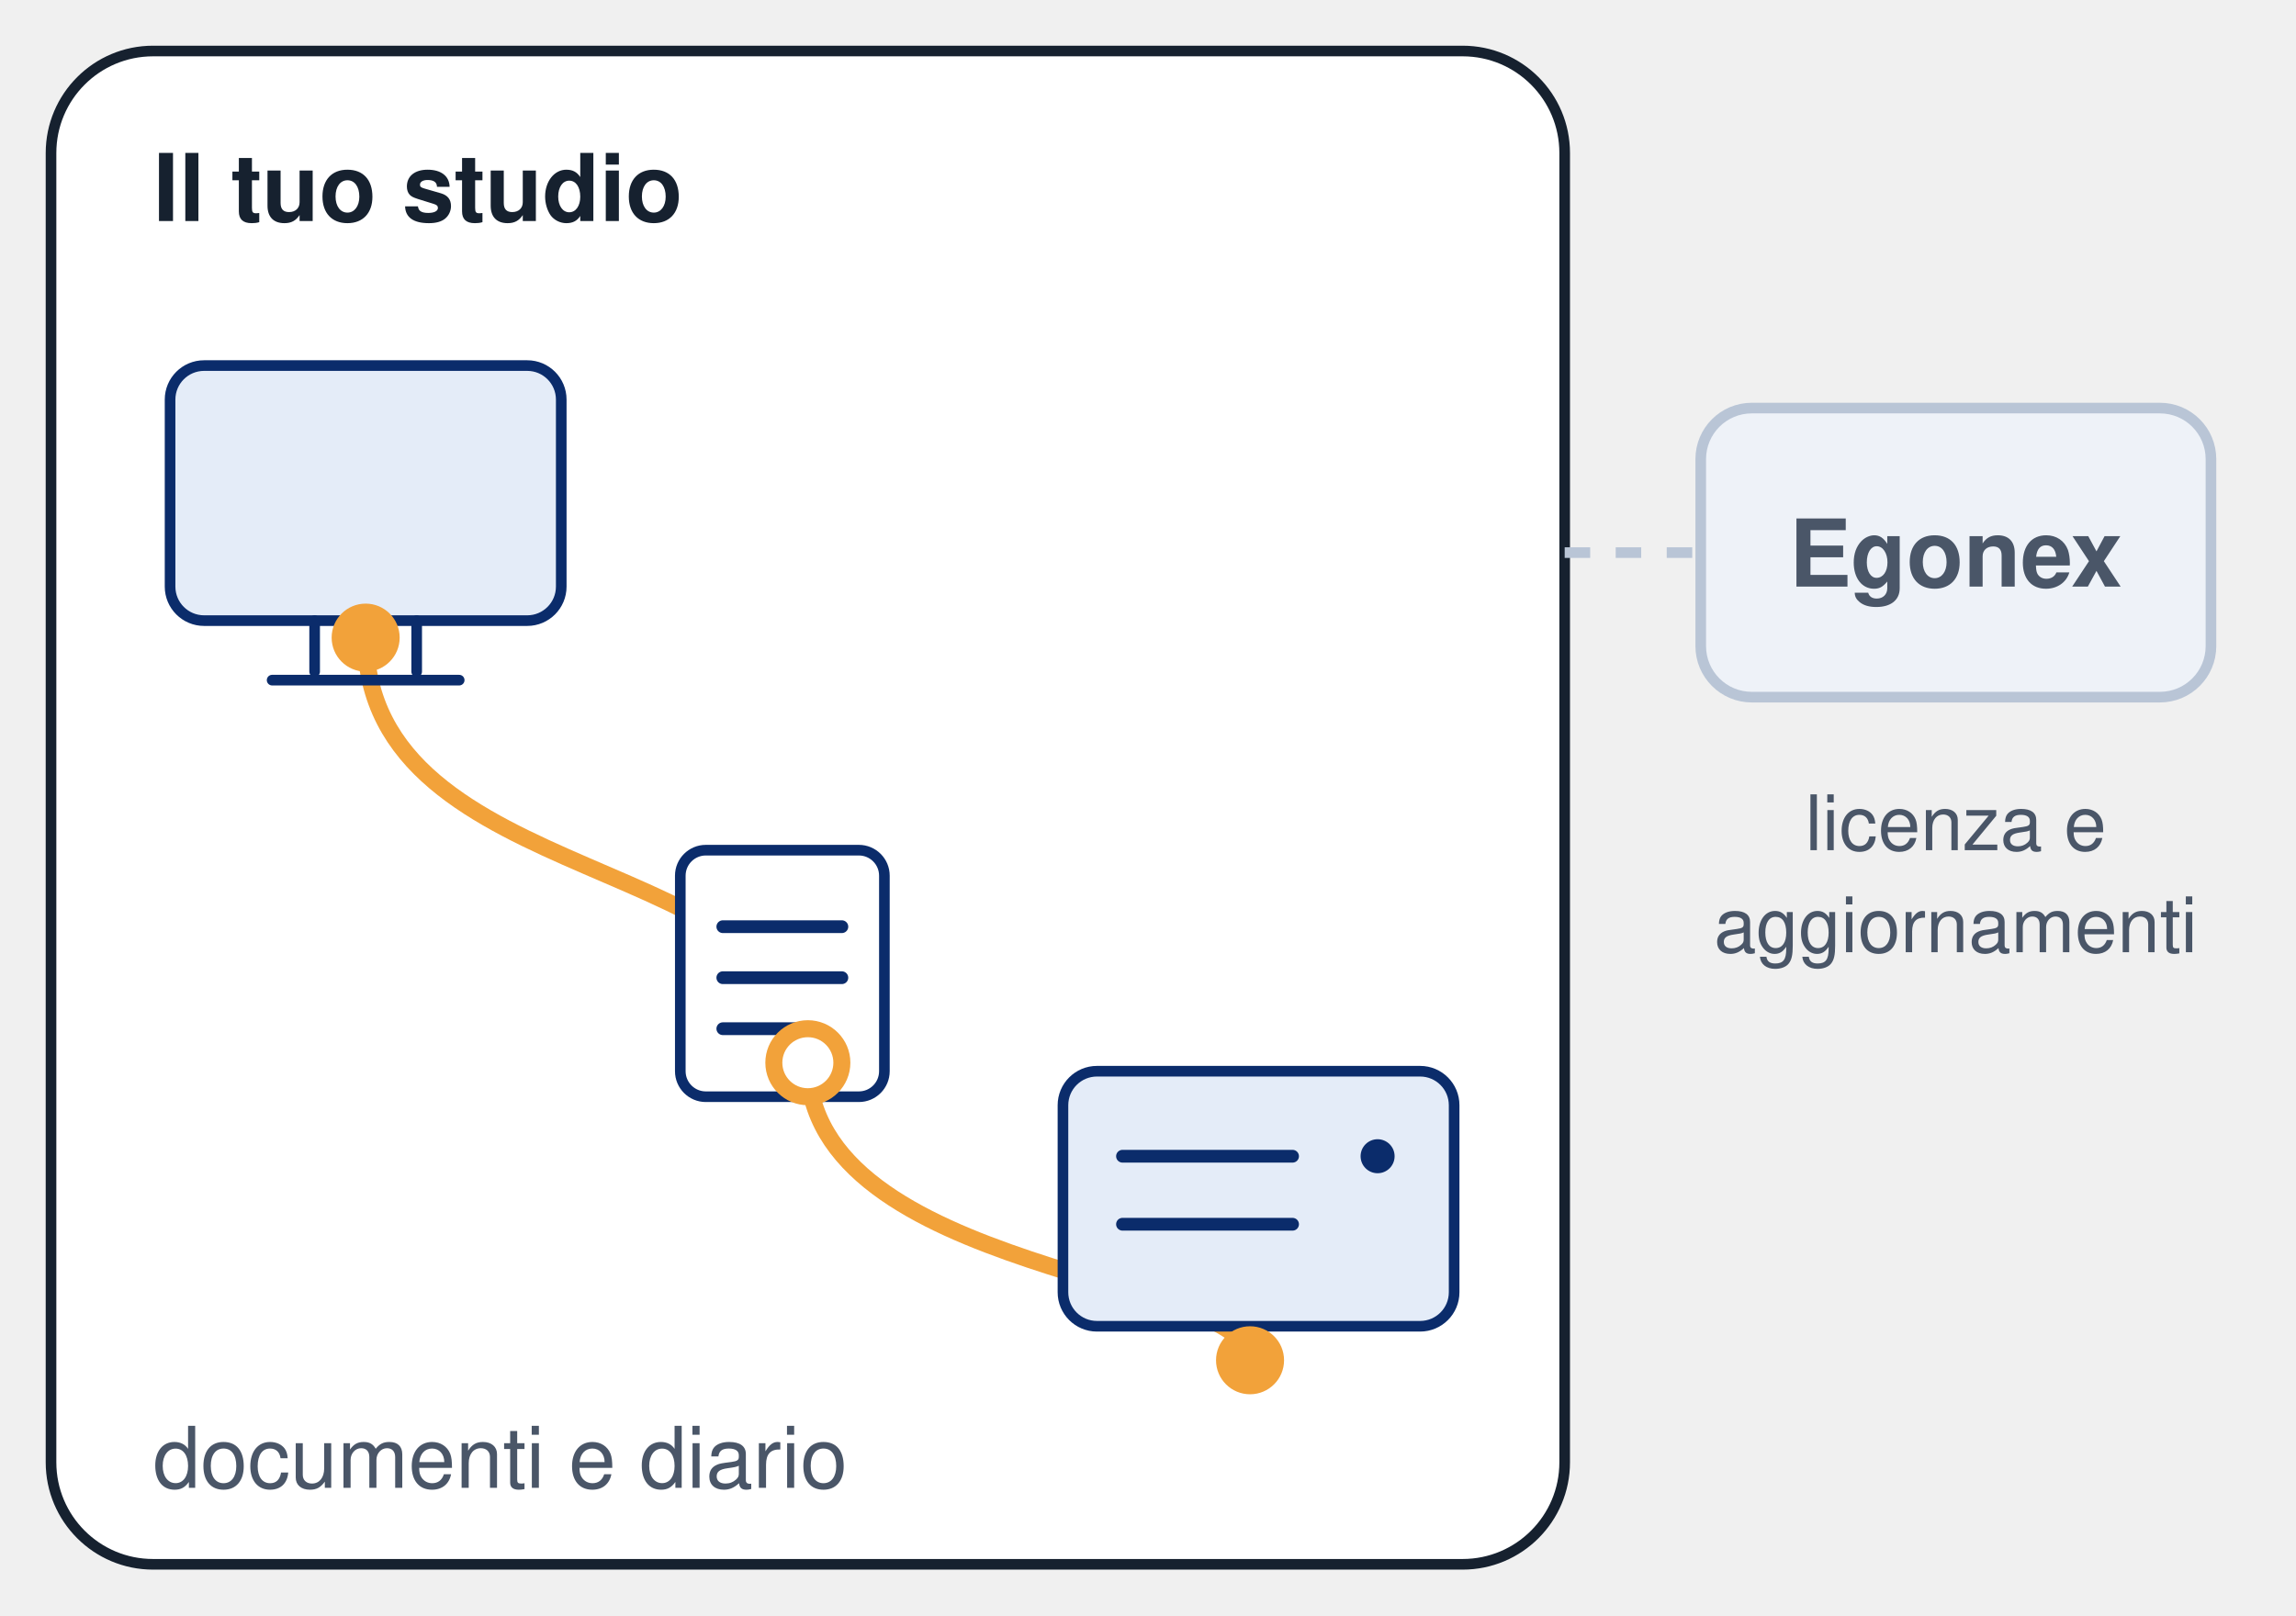
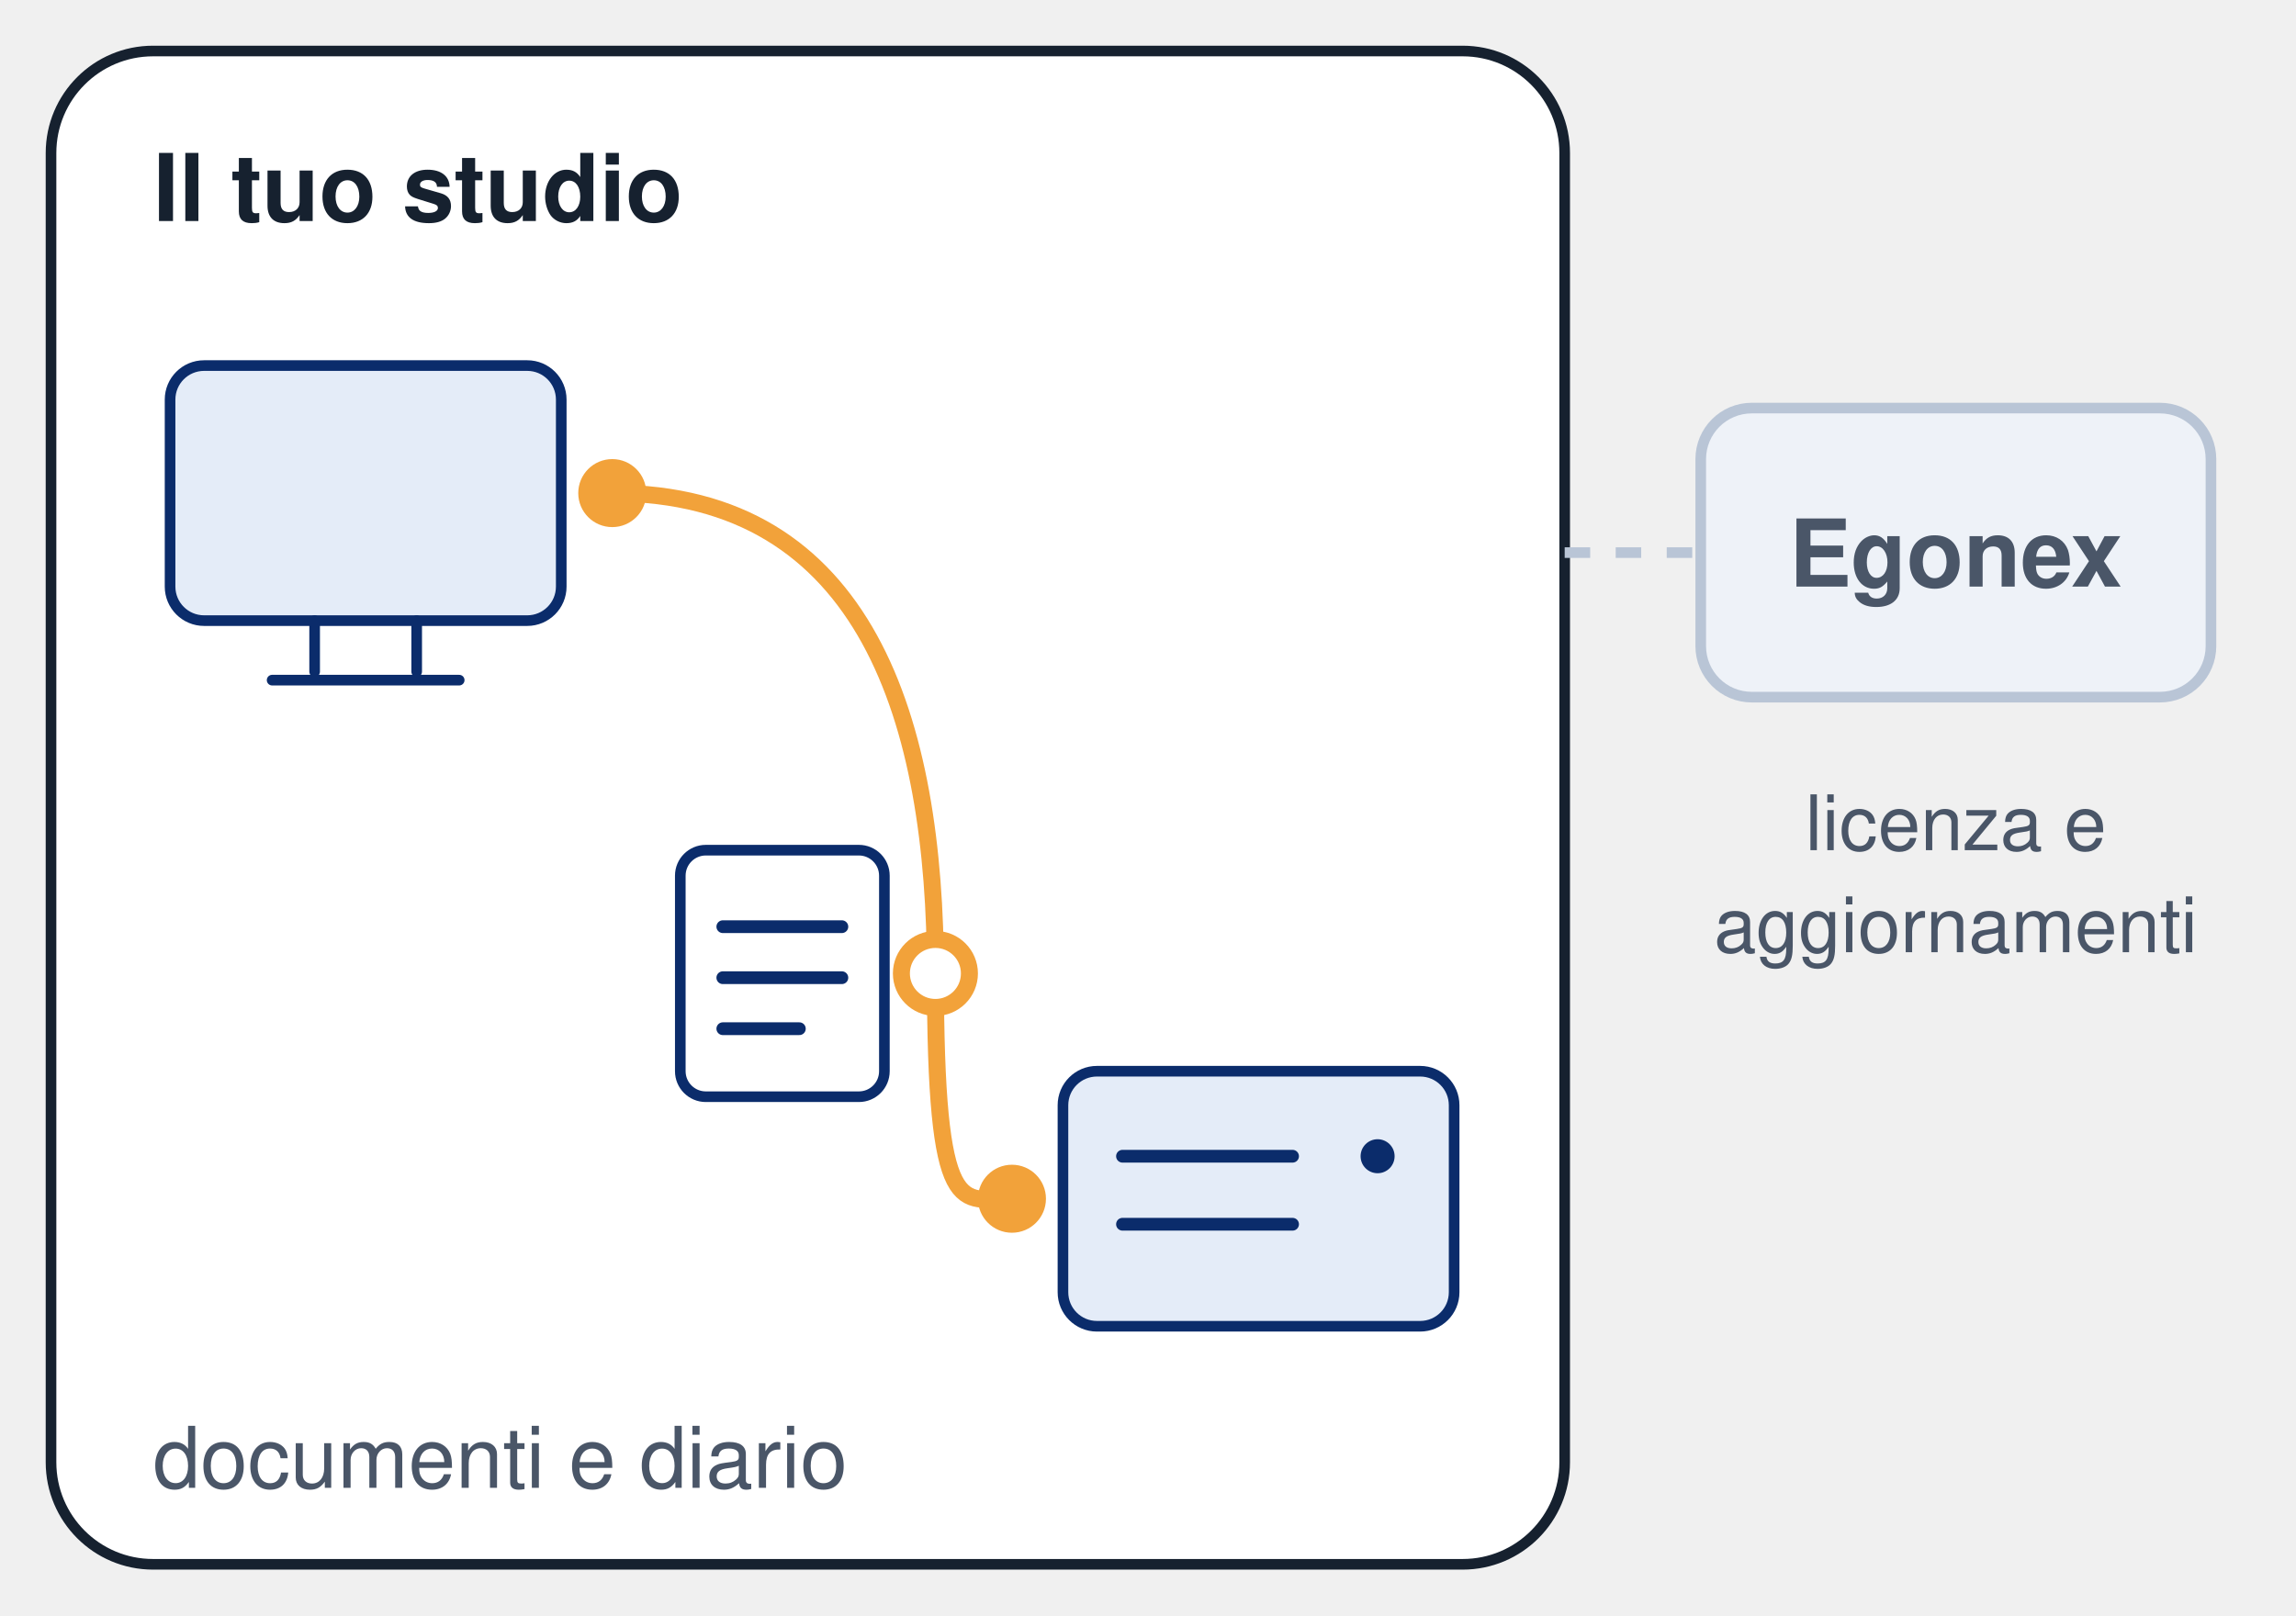
<svg xmlns="http://www.w3.org/2000/svg" viewBox="0 0 540 380" width="540" height="380" role="img" aria-labelledby="t">
  <g font-family="Segoe UI, Helvetica, Arial, sans-serif">
    <rect x="12" y="12" width="356" height="356" rx="24" fill="#FFFFFF" stroke="#16212F" stroke-width="2.5" />
    <text x="36" y="52" font-size="22" font-weight="800" fill="#16212F">Il tuo studio</text>
-     <path d="M86 150C86 210 190 200 190 250S294 300 294 320" fill="none" stroke="#F2A23A" stroke-width="4" stroke-linecap="round" />
+     <path d="M144 116C204 116 220 170 220 229S226 282 238 282" fill="none" stroke="#F2A23A" stroke-width="4" stroke-linecap="round" />
    <g transform="translate(40 86)">
      <rect width="92" height="60" rx="8" fill="#E4ECF8" stroke="#0B2C6B" stroke-width="2.5" />
      <path d="M34 60v12M58 60v12M24 74h44" stroke="#0B2C6B" stroke-width="2.5" stroke-linecap="round" />
    </g>
-     <circle cx="86" cy="150" r="8" fill="#F2A23A" />
+     <circle cx="144" cy="116" r="8" fill="#F2A23A" />
    <g transform="translate(160 200)">
      <rect width="48" height="58" rx="6" fill="#FFFFFF" stroke="#0B2C6B" stroke-width="2.5" />
      <path d="M10 18h28M10 30h28M10 42h18" stroke="#0B2C6B" stroke-width="3" stroke-linecap="round" />
    </g>
-     <circle cx="190" cy="250" r="8" fill="#FFFFFF" stroke="#F2A23A" stroke-width="4" />
+     <circle cx="220" cy="229" r="8" fill="#FFFFFF" stroke="#F2A23A" stroke-width="4" />
    <g transform="translate(250 252)">
      <rect width="92" height="60" rx="8" fill="#E4ECF8" stroke="#0B2C6B" stroke-width="2.5" />
      <path d="M14 20h40M14 36h40" stroke="#0B2C6B" stroke-width="3" stroke-linecap="round" />
      <circle cx="74" cy="20" r="4" fill="#0B2C6B" />
    </g>
-     <circle cx="294" cy="320" r="8" fill="#F2A23A" />
+     <circle cx="238" cy="282" r="8" fill="#F2A23A" />
    <text x="36" y="350" font-size="20" fill="#4A5668">documenti e diario</text>
    <path d="M368 130H400" stroke="#B9C5D6" stroke-width="2.5" stroke-dasharray="6 6" />
    <rect x="400" y="96" width="120" height="68" rx="12" fill="#EEF2F8" stroke="#B9C5D6" stroke-width="2.5" />
    <text x="460" y="138" text-anchor="middle" font-size="22" font-weight="700" fill="#4A5668">Egonex</text>
    <text x="460" y="200" text-anchor="middle" font-size="18" fill="#4A5668">licenza e</text>
    <text x="460" y="224" text-anchor="middle" font-size="18" fill="#4A5668">aggiornamenti</text>
  </g>
</svg>
